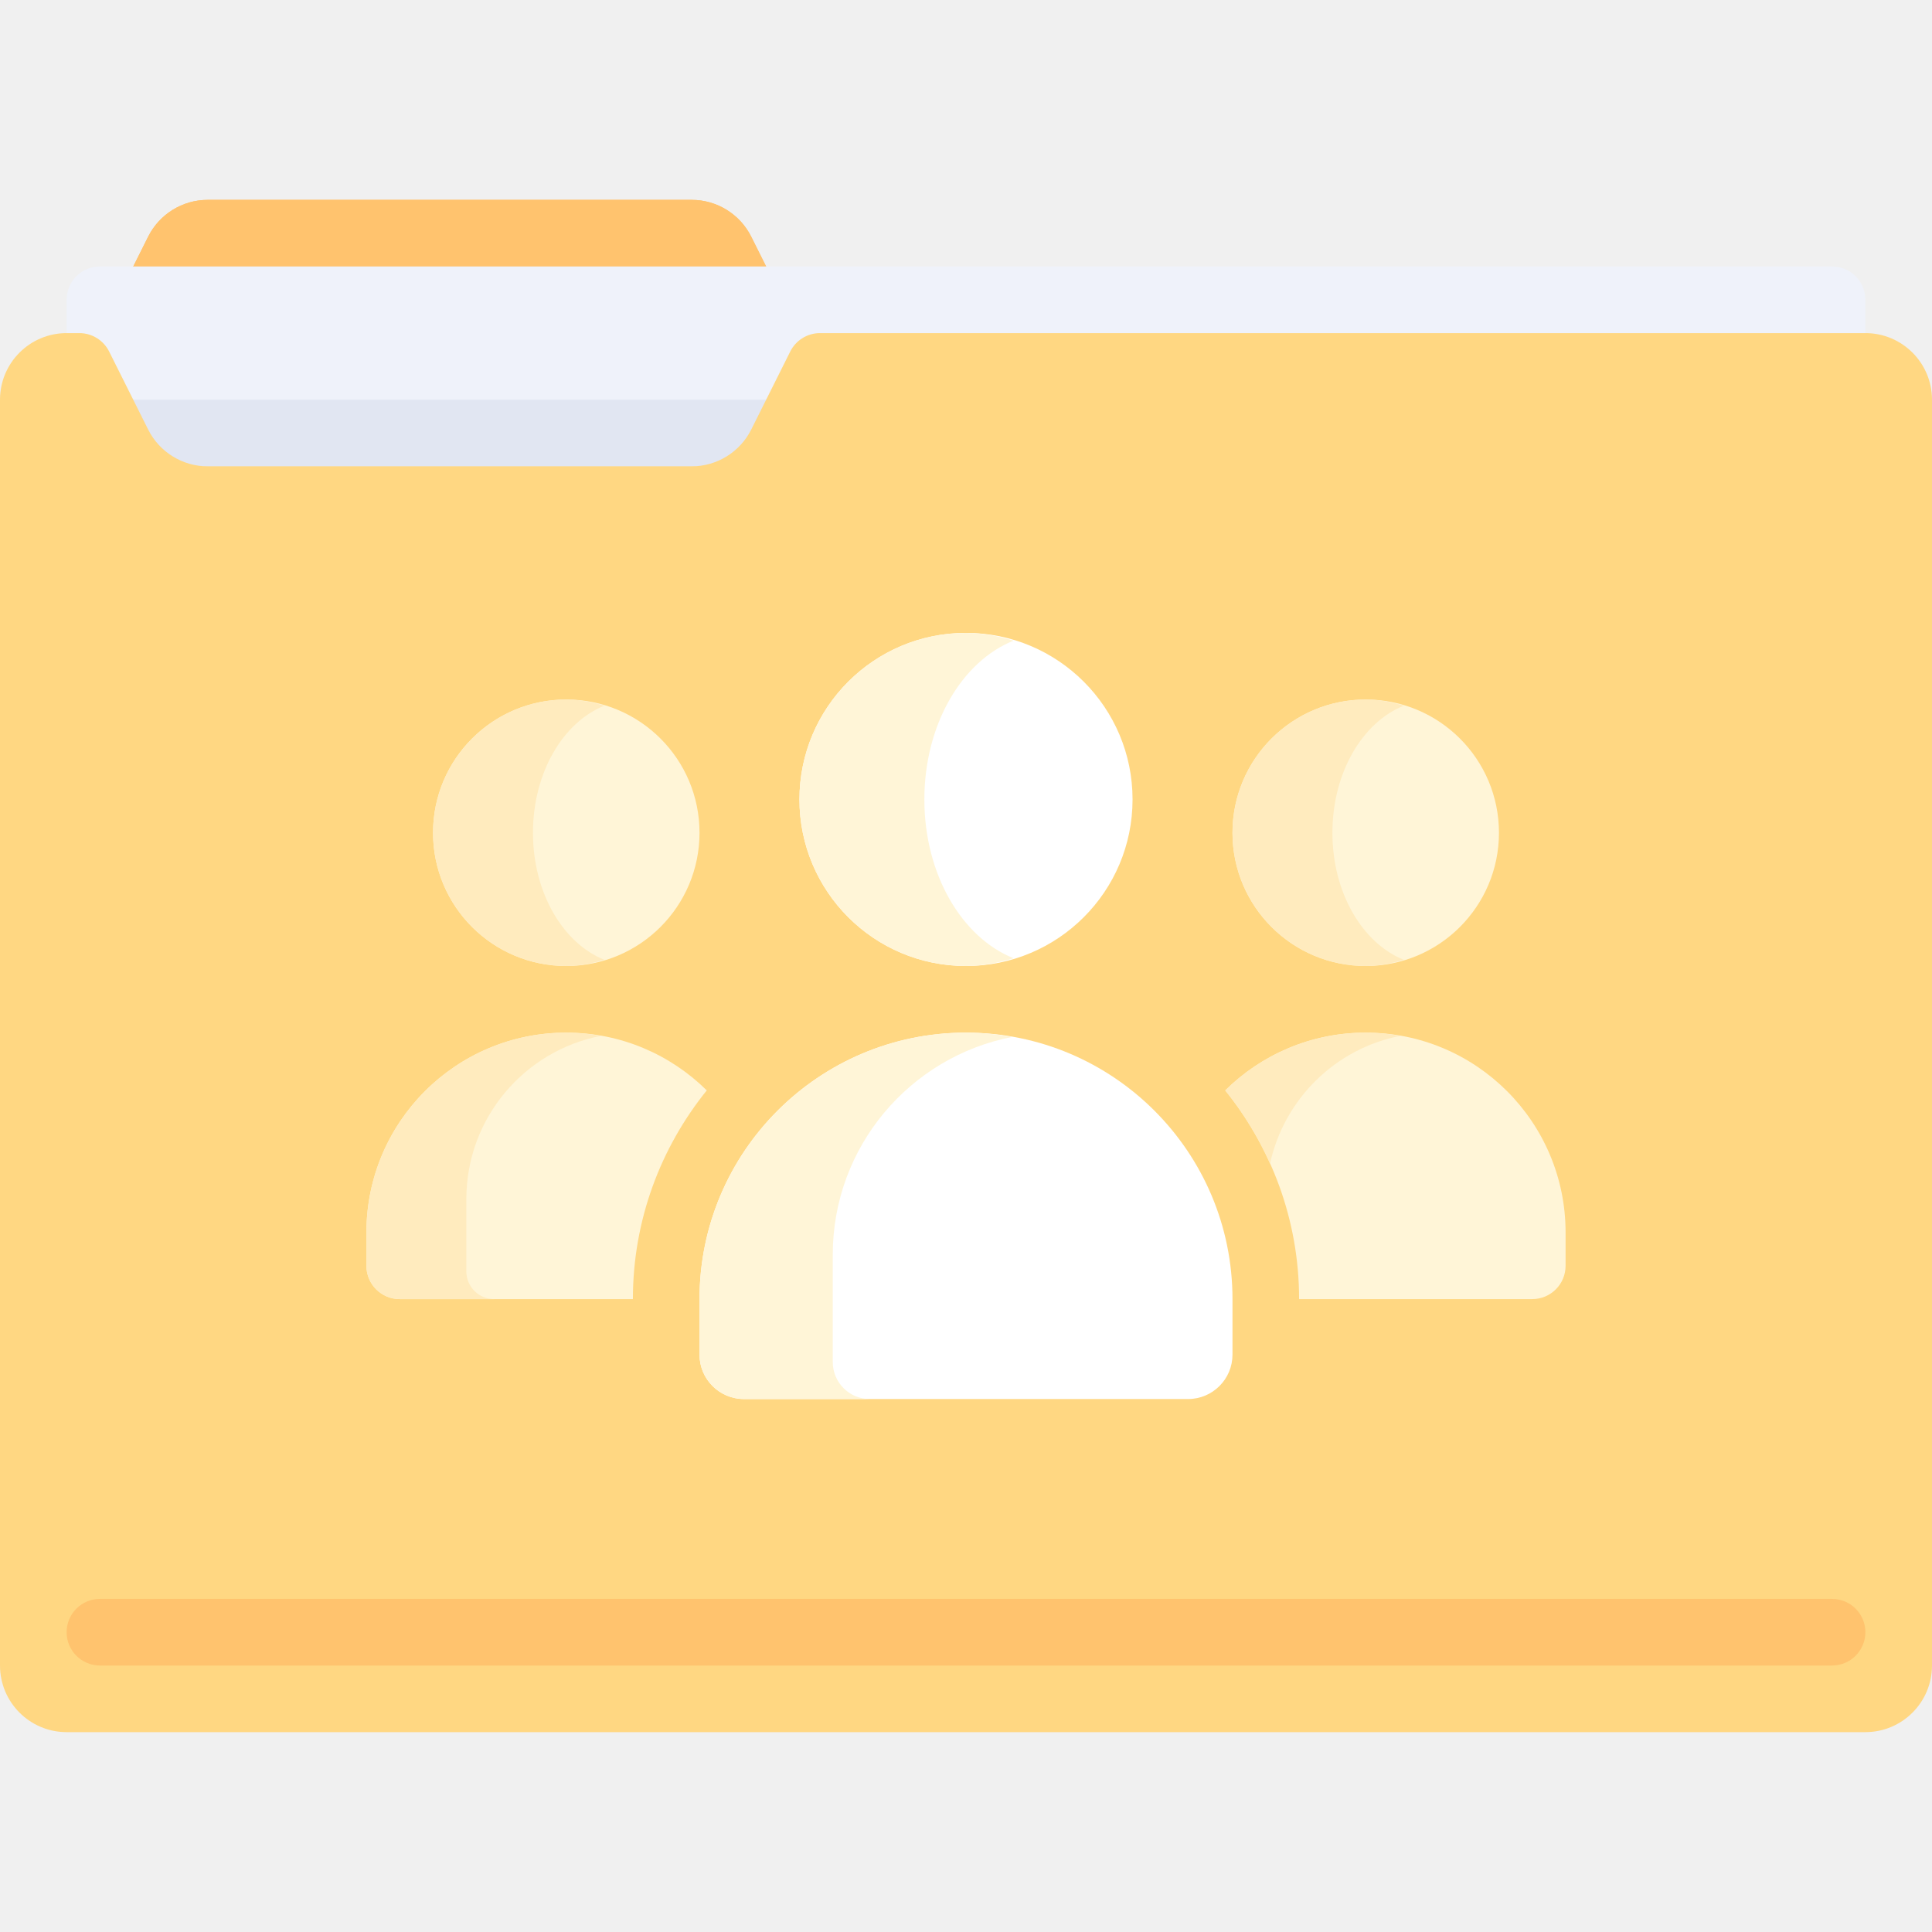
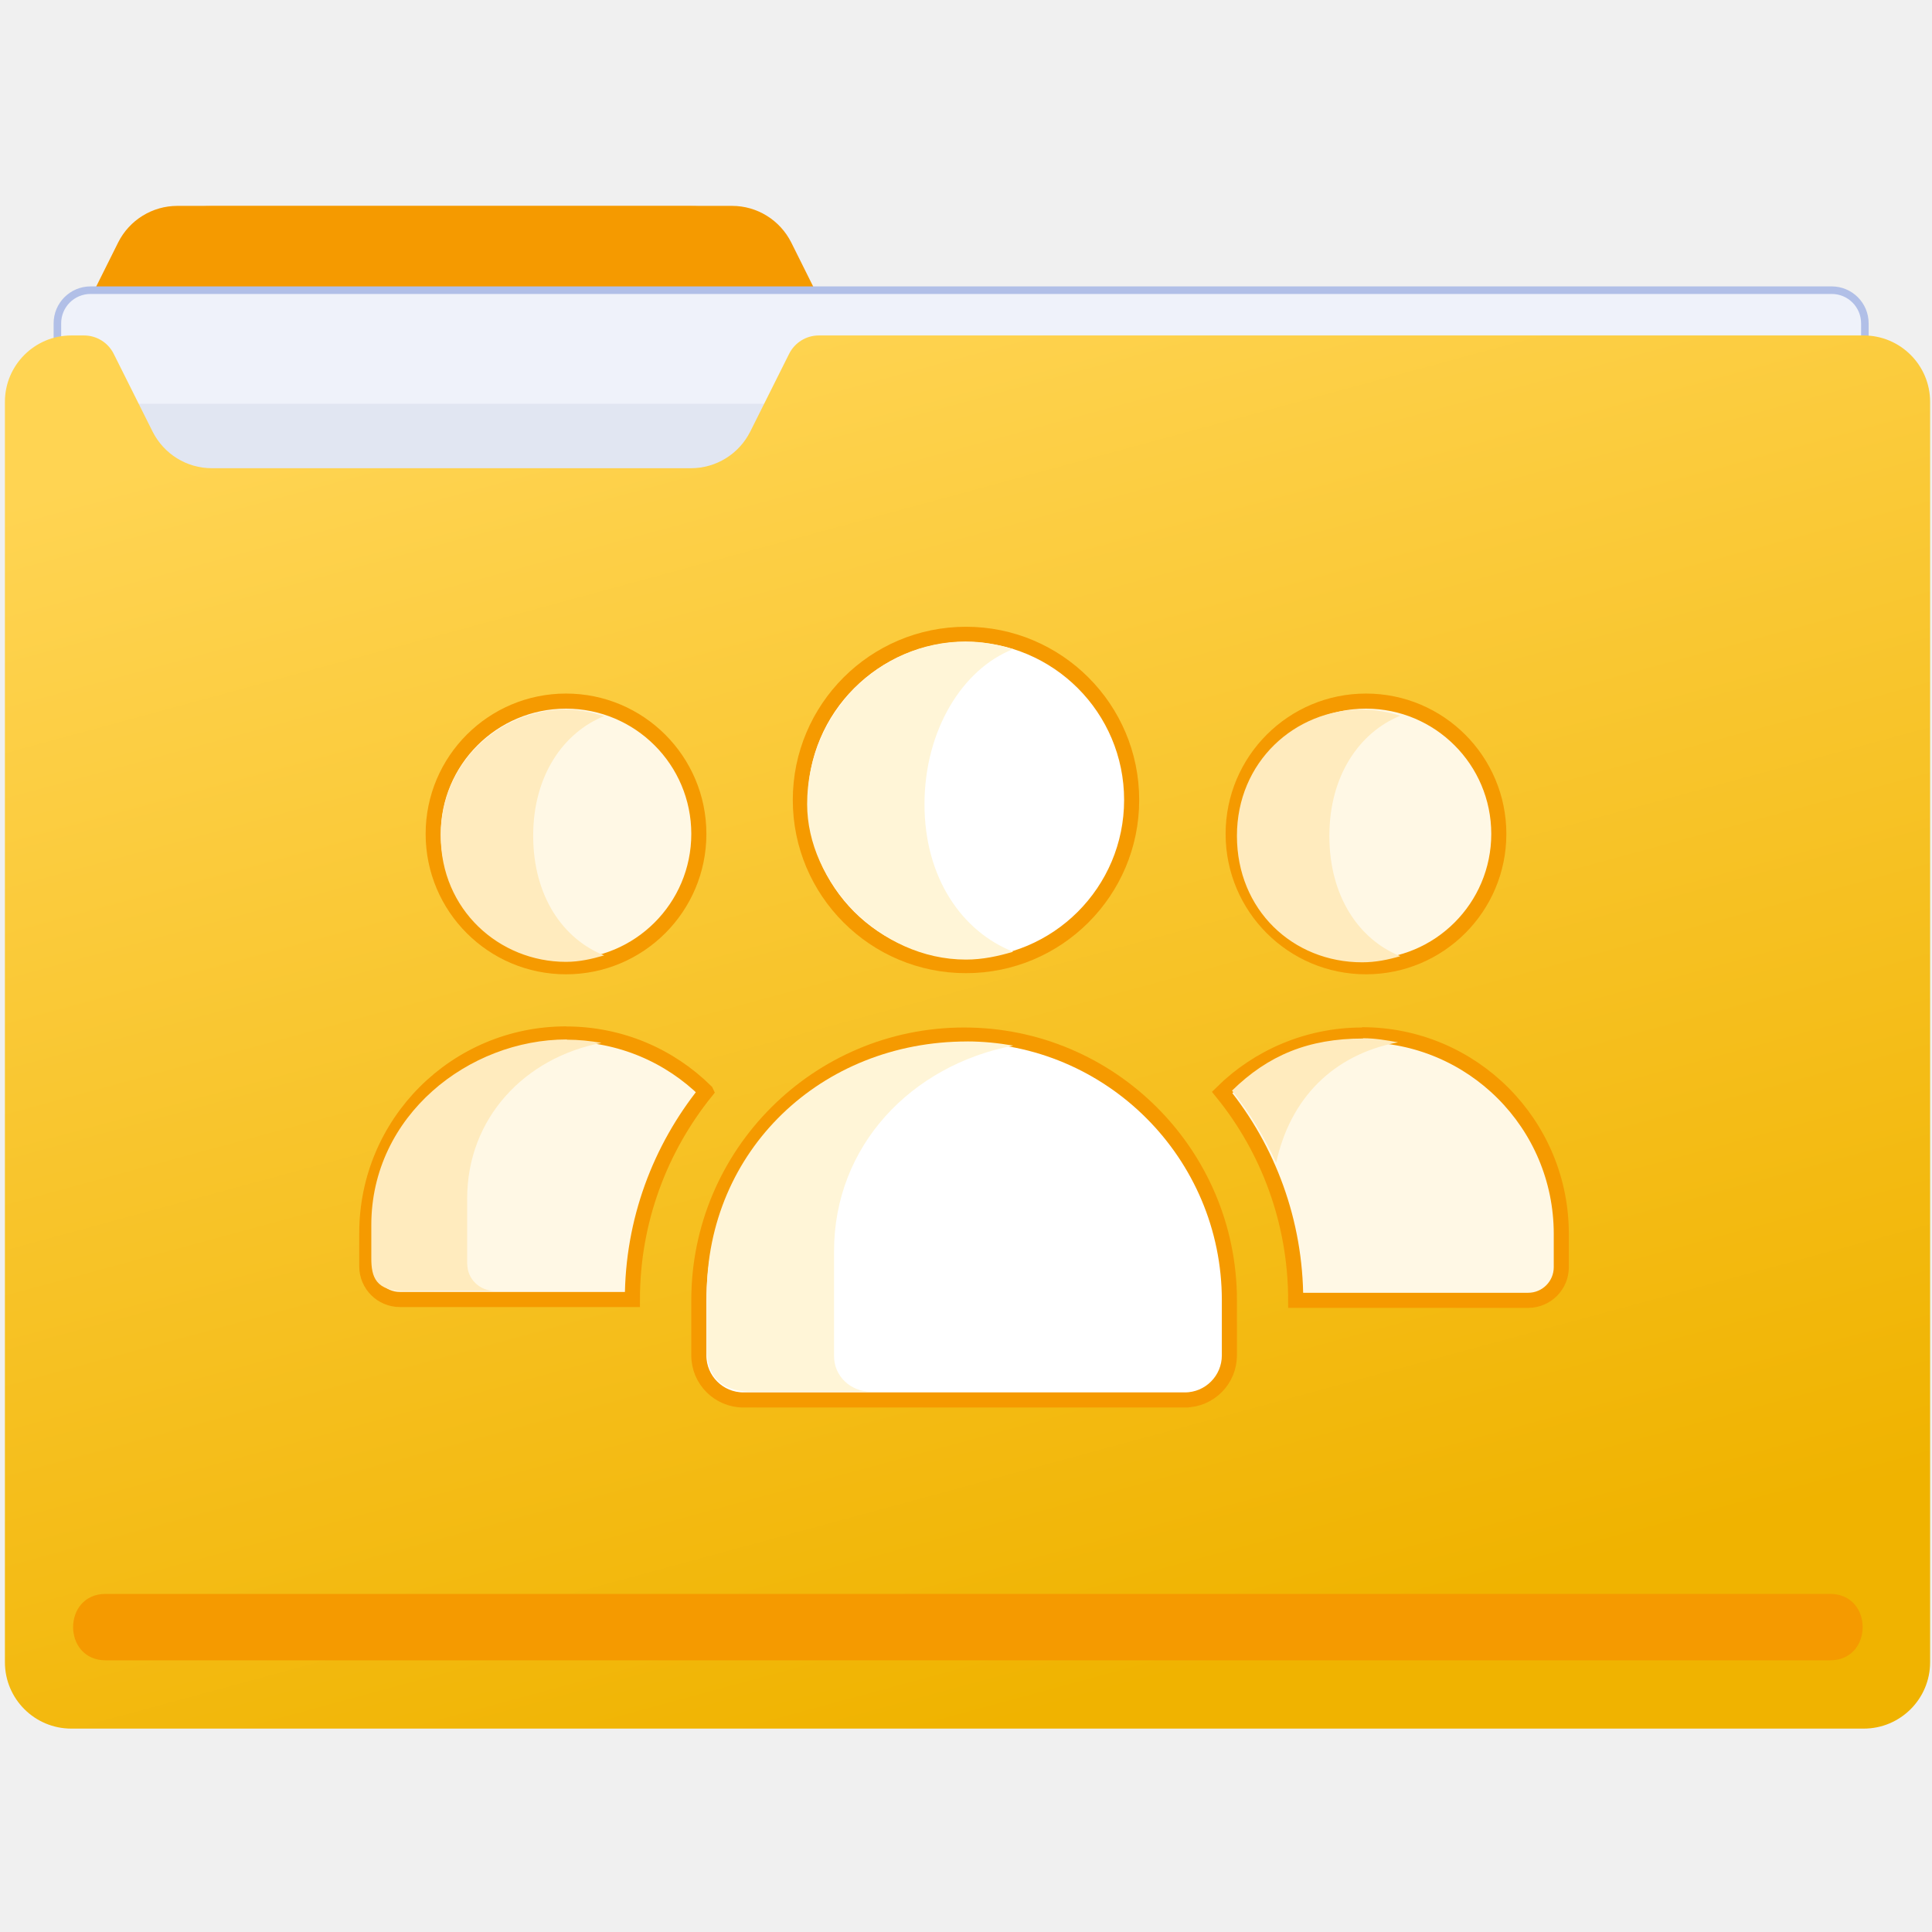
- <svg xmlns="http://www.w3.org/2000/svg" version="1.1" id="Layer_1" viewBox="0 0 512 512" xml:space="preserve">
-   <path id="SVGCleanerId_0" style="fill:#FFC36E;" d="M183.295,123.586H55.05c-6.687,0-12.801-3.778-15.791-9.76l-12.776-25.55  l12.776-25.55c2.99-5.982,9.103-9.76,15.791-9.76h128.246c6.687,0,12.801,3.778,15.791,9.76l12.775,25.55l-12.776,25.55  C196.096,119.808,189.983,123.586,183.295,123.586z" />
-   <g>
-     <path id="SVGCleanerId_0_1_" style="fill:#FFC36E;" d="M183.295,123.586H55.05c-6.687,0-12.801-3.778-15.791-9.76l-12.776-25.55   l12.776-25.55c2.99-5.982,9.103-9.76,15.791-9.76h128.246c6.687,0,12.801,3.778,15.791,9.76l12.775,25.55l-12.776,25.55   C196.096,119.808,189.983,123.586,183.295,123.586z" />
-   </g>
-   <path style="fill:#EFF2FA;" d="M485.517,70.621H26.483c-4.875,0-8.828,3.953-8.828,8.828v44.138h476.69V79.448  C494.345,74.573,490.392,70.621,485.517,70.621z" />
-   <rect x="17.655" y="105.931" style="fill:#E1E6F2;" width="476.69" height="17.655" />
-   <path style="fill:#FFD782;" d="M494.345,88.276H217.318c-3.343,0-6.4,1.889-7.895,4.879l-10.336,20.671  c-2.99,5.982-9.105,9.76-15.791,9.76H55.05c-6.687,0-12.801-3.778-15.791-9.76L28.922,93.155c-1.495-2.99-4.552-4.879-7.895-4.879  h-3.372C7.904,88.276,0,96.18,0,105.931v335.448c0,9.751,7.904,17.655,17.655,17.655h476.69c9.751,0,17.655-7.904,17.655-17.655  V105.931C512,96.18,504.096,88.276,494.345,88.276z" />
-   <path style="fill:#FFC36E;" d="M485.517,441.379H26.483c-4.875,0-8.828-3.953-8.828-8.828l0,0c0-4.875,3.953-8.828,8.828-8.828  h459.034c4.875,0,8.828,3.953,8.828,8.828l0,0C494.345,437.427,490.392,441.379,485.517,441.379z" />
-   <g>
-     <path style="fill:#FFF5D7;" d="M361.931,273.655c-14.519,0-27.663,5.852-37.231,15.313c12.22,15.148,19.576,34.376,19.576,55.308   h61.793c4.875,0,8.828-3.953,8.828-8.828v-8.828C414.897,297.368,391.183,273.655,361.931,273.655z" />
-     <circle style="fill:#FFF5D7;" cx="361.931" cy="220.69" r="35.31" />
-   </g>
-   <g>
-     <path style="fill:#FFEBBE;" d="M353.103,220.69c0-15.971,8.003-29.308,18.916-33.671c-3.217-0.964-6.558-1.64-10.089-1.64   c-19.501,0-35.31,15.809-35.31,35.31S342.43,256,361.931,256c3.531,0,6.872-0.675,10.089-1.64   C361.107,249.997,353.103,236.66,353.103,220.69z" />
-     <path style="fill:#FFEBBE;" d="M361.931,273.655c-14.519,0-27.663,5.852-37.231,15.313c4.755,5.894,8.74,12.416,11.87,19.411   c3.741-17.105,17.311-30.52,34.566-33.871C368.141,273.981,365.077,273.655,361.931,273.655z" />
-   </g>
-   <g>
-     <path style="fill:#FFF5D7;" d="M187.3,288.967c-9.568-9.461-22.712-15.311-37.231-15.311c-29.252,0-52.966,23.713-52.966,52.966   v8.828c0,4.875,3.953,8.828,8.828,8.828h61.793C167.724,323.343,175.081,304.115,187.3,288.967z" />
-     <circle style="fill:#FFF5D7;" cx="150.069" cy="220.69" r="35.31" />
-   </g>
-   <g>
-     <path style="fill:#FFEBBE;" d="M123.586,336.919v-19.126c0-21.482,15.36-39.338,35.688-43.286   c-2.995-0.526-6.059-0.852-9.205-0.852c-29.252,0-52.966,23.713-52.966,52.966v8.828c0,4.875,3.953,8.828,8.828,8.828h25.012   C126.88,344.276,123.586,340.982,123.586,336.919z" />
-     <path style="fill:#FFEBBE;" d="M141.241,220.69c0-15.971,8.003-29.308,18.916-33.671c-3.217-0.964-6.558-1.64-10.089-1.64   c-19.501,0-35.31,15.809-35.31,35.31S130.568,256,150.069,256c3.531,0,6.872-0.675,10.089-1.64   C149.245,249.997,141.241,236.66,141.241,220.69z" />
-   </g>
-   <g>
-     <path style="fill:#FFFFFF;" d="M314.85,370.759h-117.7c-6.5,0-11.77-5.27-11.77-11.77v-14.712   c0-39.002,31.618-70.621,70.621-70.621l0,0c39.003,0,70.621,31.618,70.621,70.621v14.712   C326.621,365.489,321.351,370.759,314.85,370.759z" />
-     <circle style="fill:#FFFFFF;" cx="256" cy="211.862" r="44.138" />
-   </g>
-   <g>
-     <path style="fill:#FFF5D7;" d="M220.69,360.95v-28.444c0-28.642,20.481-52.451,47.583-57.715   c-3.992-0.702-8.078-1.137-12.273-1.137c-39.002,0-70.621,31.618-70.621,70.621v14.712c0,6.5,5.269,11.77,11.77,11.77h33.348   C225.081,370.759,220.69,366.367,220.69,360.95z" />
-     <path style="fill:#FFF5D7;" d="M244.966,211.862c0-19.964,10.005-36.634,23.646-42.088c-4.021-1.206-8.198-2.05-12.611-2.05   c-24.377,0-44.138,19.761-44.138,44.138C211.862,236.238,231.623,256,256,256c4.414,0,8.59-0.844,12.611-2.05   C254.97,248.495,244.966,231.825,244.966,211.862z" />
-   </g>
+ <svg xmlns="http://www.w3.org/2000/svg" width="512" height="512" version="1.1" viewBox="0 0 512 512">
+   <defs>
+     <linearGradient id="a" x1="166" x2="266" y1="89" y2="457" gradientUnits="userSpaceOnUse">
+       <stop style="stop-color:#ffd452" offset="0" />
+       <stop style="stop-color:#f0b300" offset="1" />
+     </linearGradient>
+   </defs>
+   <path d="m183 125h-127c-6.66 0-12.7-3.76-15.7-9.72l-12.7-25.5 12.7-25.5c2.98-5.96 9.06-9.72 15.7-9.72h127c6.66 0 12.7 3.76 15.7 9.72l12.7 25.5-12.7 25.5c-2.98 5.96-9.06 9.72-15.7 9.72z" fill="#ffc36e" />
+   <path id="b" d="m194 125h-147c-6.66 0-12.7-3.76-15.7-9.72l-12.7-25.5 12.7-25.5c2.98-5.96 9.06-9.72 15.7-9.72h147c6.66 0 12.7 3.76 15.7 9.72l12.7 25.5-12.7 25.5c-2.98 5.96-9.06 9.72-15.7 9.72z" fill="#f59a00" />
+   <path d="m485 76.9h-461c-4.86 0-8.79 3.93-8.79 8.79v38.3h479v-38.3c0-4.86-3.93-8.79-8.79-8.79z" style="fill:#eff2fa;stroke-width:2;stroke:#b1bfe7" />
+   <rect x="18.6" y="107" width="475" height="17.6" fill="#e1e6f2" />
+   <path d="m493 88.9h-276c-3.33 0-6.37 1.88-7.87 4.86l-10.3 20.6c-2.98 5.96-9.06 9.72-15.7 9.72h-127c-6.66 0-12.7-3.76-15.7-9.72l-10.3-20.6c-1.49-2.98-4.53-4.86-7.87-4.86h-3.36c-9.71 0-17.6 7.87-17.6 17.6v334c0 9.71 7.87 17.6 17.6 17.6h475c9.71 0 17.6-7.87 17.6-17.6v-334c0-9.71-7.87-17.6-17.6-17.6z" fill="url(#a)" />
+   <path d="m485 440h-457c-11.5 0-11.5-17.6 0-17.6h457c11.5 0 11.5 17.6 0 17.6z" fill="#f59a00" />
+   <path d="m150 274c-29.2 0-52.8 23.6-52.8 52.8v8.79c0 4.86 3.93 8.79 8.79 8.79h61.6c0-20.8 7.33-40 19.5-55.1l-0.029-0.061c-9.53-9.42-22.6-15.2-37.1-15.2zm211 0.238-0.029 0.061c-14.4 0-27.6 5.83-37.1 15.2 12.2 15 19.5 34.3 19.5 55.1h61.6c4.86 0 8.79-3.93 8.79-8.79v-8.79c0-29.2-23.6-52.8-52.8-52.8z" style="fill:#fff8e5;stroke-width:4;stroke:#f59a00" />
+   <circle cx="362" cy="221" r="35.2" style="fill:#fff8e5;stroke-width:4;stroke:#f59a00" />
+   <circle cx="150" cy="221" r="35.2" style="fill:#fff8e5;stroke-width:4;stroke:#f59a00" />
+   <path d="m150 188c-17.4 0-33.2 13.9-33.2 33.5s15.5 33.4 33.2 33.4c3.52 0 6.84-0.75 10.1-1.71-10.9-4.34-18.8-15.7-18.8-31.7v-0.021c0-15.9 7.97-27.3 18.8-31.7-3.21-0.96-6.53-1.75-10.1-1.75zm211 0.021c-17.9 0-33.2 13.9-33.2 33.5s14.8 33.5 33.2 33.5c3.52 0 6.84-0.672 10.1-1.63-10.9-4.34-18.8-15.8-18.8-31.8v-0.121c0-15.9 7.97-27.4 18.8-31.8-3.21-0.96-6.53-1.63-10.1-1.63zm0.199 87.2c-14.4 0-25.1 4.4-34.7 13.8 4.74 5.87 8.49 12.2 11.7 19.1 3.73-17 15-28.6 32.3-31.9-2.99-0.525-6.03-1.07-9.16-1.07l-0.1-0.029zm-211 0.246c-25.9 0-51.8 20.1-51.8 49.2v8.79c0 4.96 1.15 8.7 8.96 8.69l23.8-0.047c-4.04-1e-3 -7.33-3.13-7.33-7.17l-0.029 0.047v-17.3c0-21.4 15.3-37.4 35.6-41.3-2.99-0.524-6.03-0.85-9.16-0.85z" fill="#ffebbe" />
+   <path d="m315 371h-118c-6.47 0-11.8-5.25-11.8-11.8v-14.6c0-38.8 31.5-70.3 70.3-70.3s70.3 31.5 70.3 70.3v14.6c-1e-3 6.47-5.25 11.8-11.8 11.8z" style="fill:#fff;stroke-width:4;stroke:#f59a00" />
+   <circle cx="256" cy="212" r="43.9" style="fill:#fff;stroke-width:4;stroke:#f59a00" />
+   <path d="m256 170c-23.3 0-42.1 19.4-42.1 43.1 0 20.6 19.1 41.2 42.1 41.2 4.39 0 8.55-0.903 12.5-2.08-13.5-5.34-23.5-19.5-23.5-39.1 0.013-19.5 9.97-35.8 23.5-41.1-4-1.18-8.17-2.01-12.5-2.01zm0.299 106c-38.8 0-69 29-69 67.1v14.4c0 6.02 2.61 11.3 11.9 11.3h31.6c-5.4 2e-3 -9.77-4.1-9.77-9.4v-27.8c0-28 20.5-49.3 47.5-54.5-3.97-0.687-8.05-1.11-12.2-1.11z" fill="#fff5d7" />
</svg>
